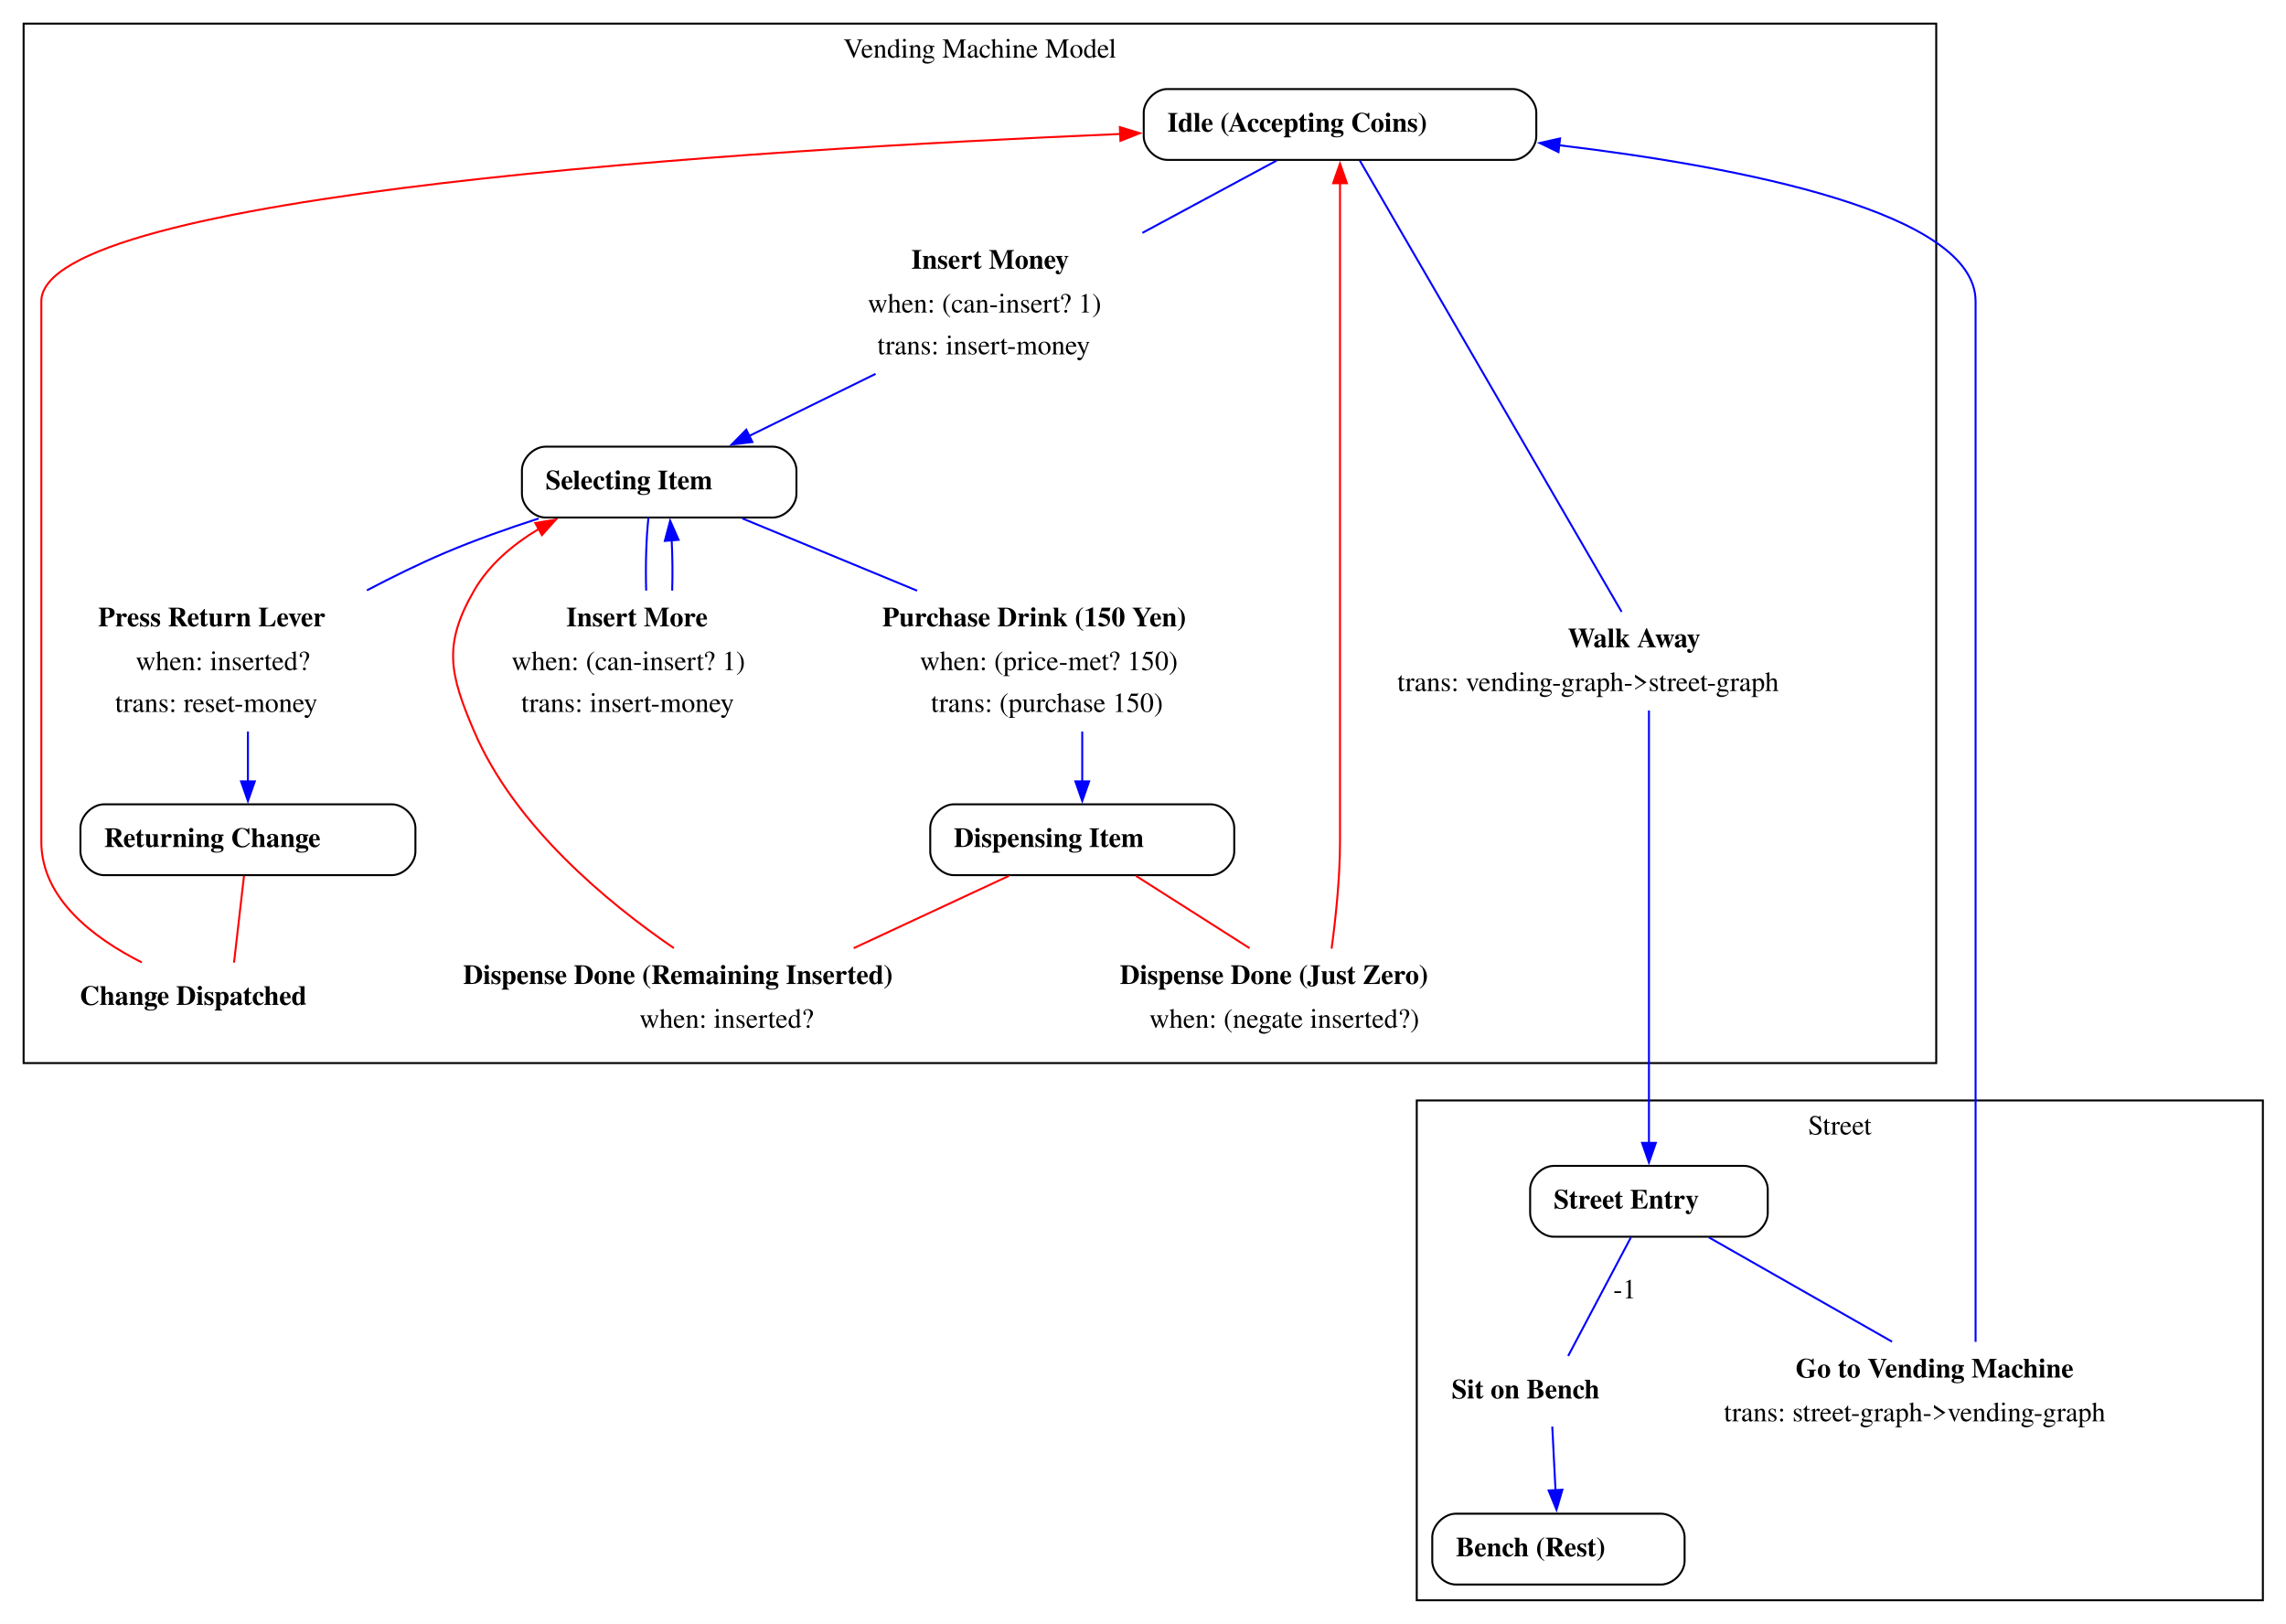
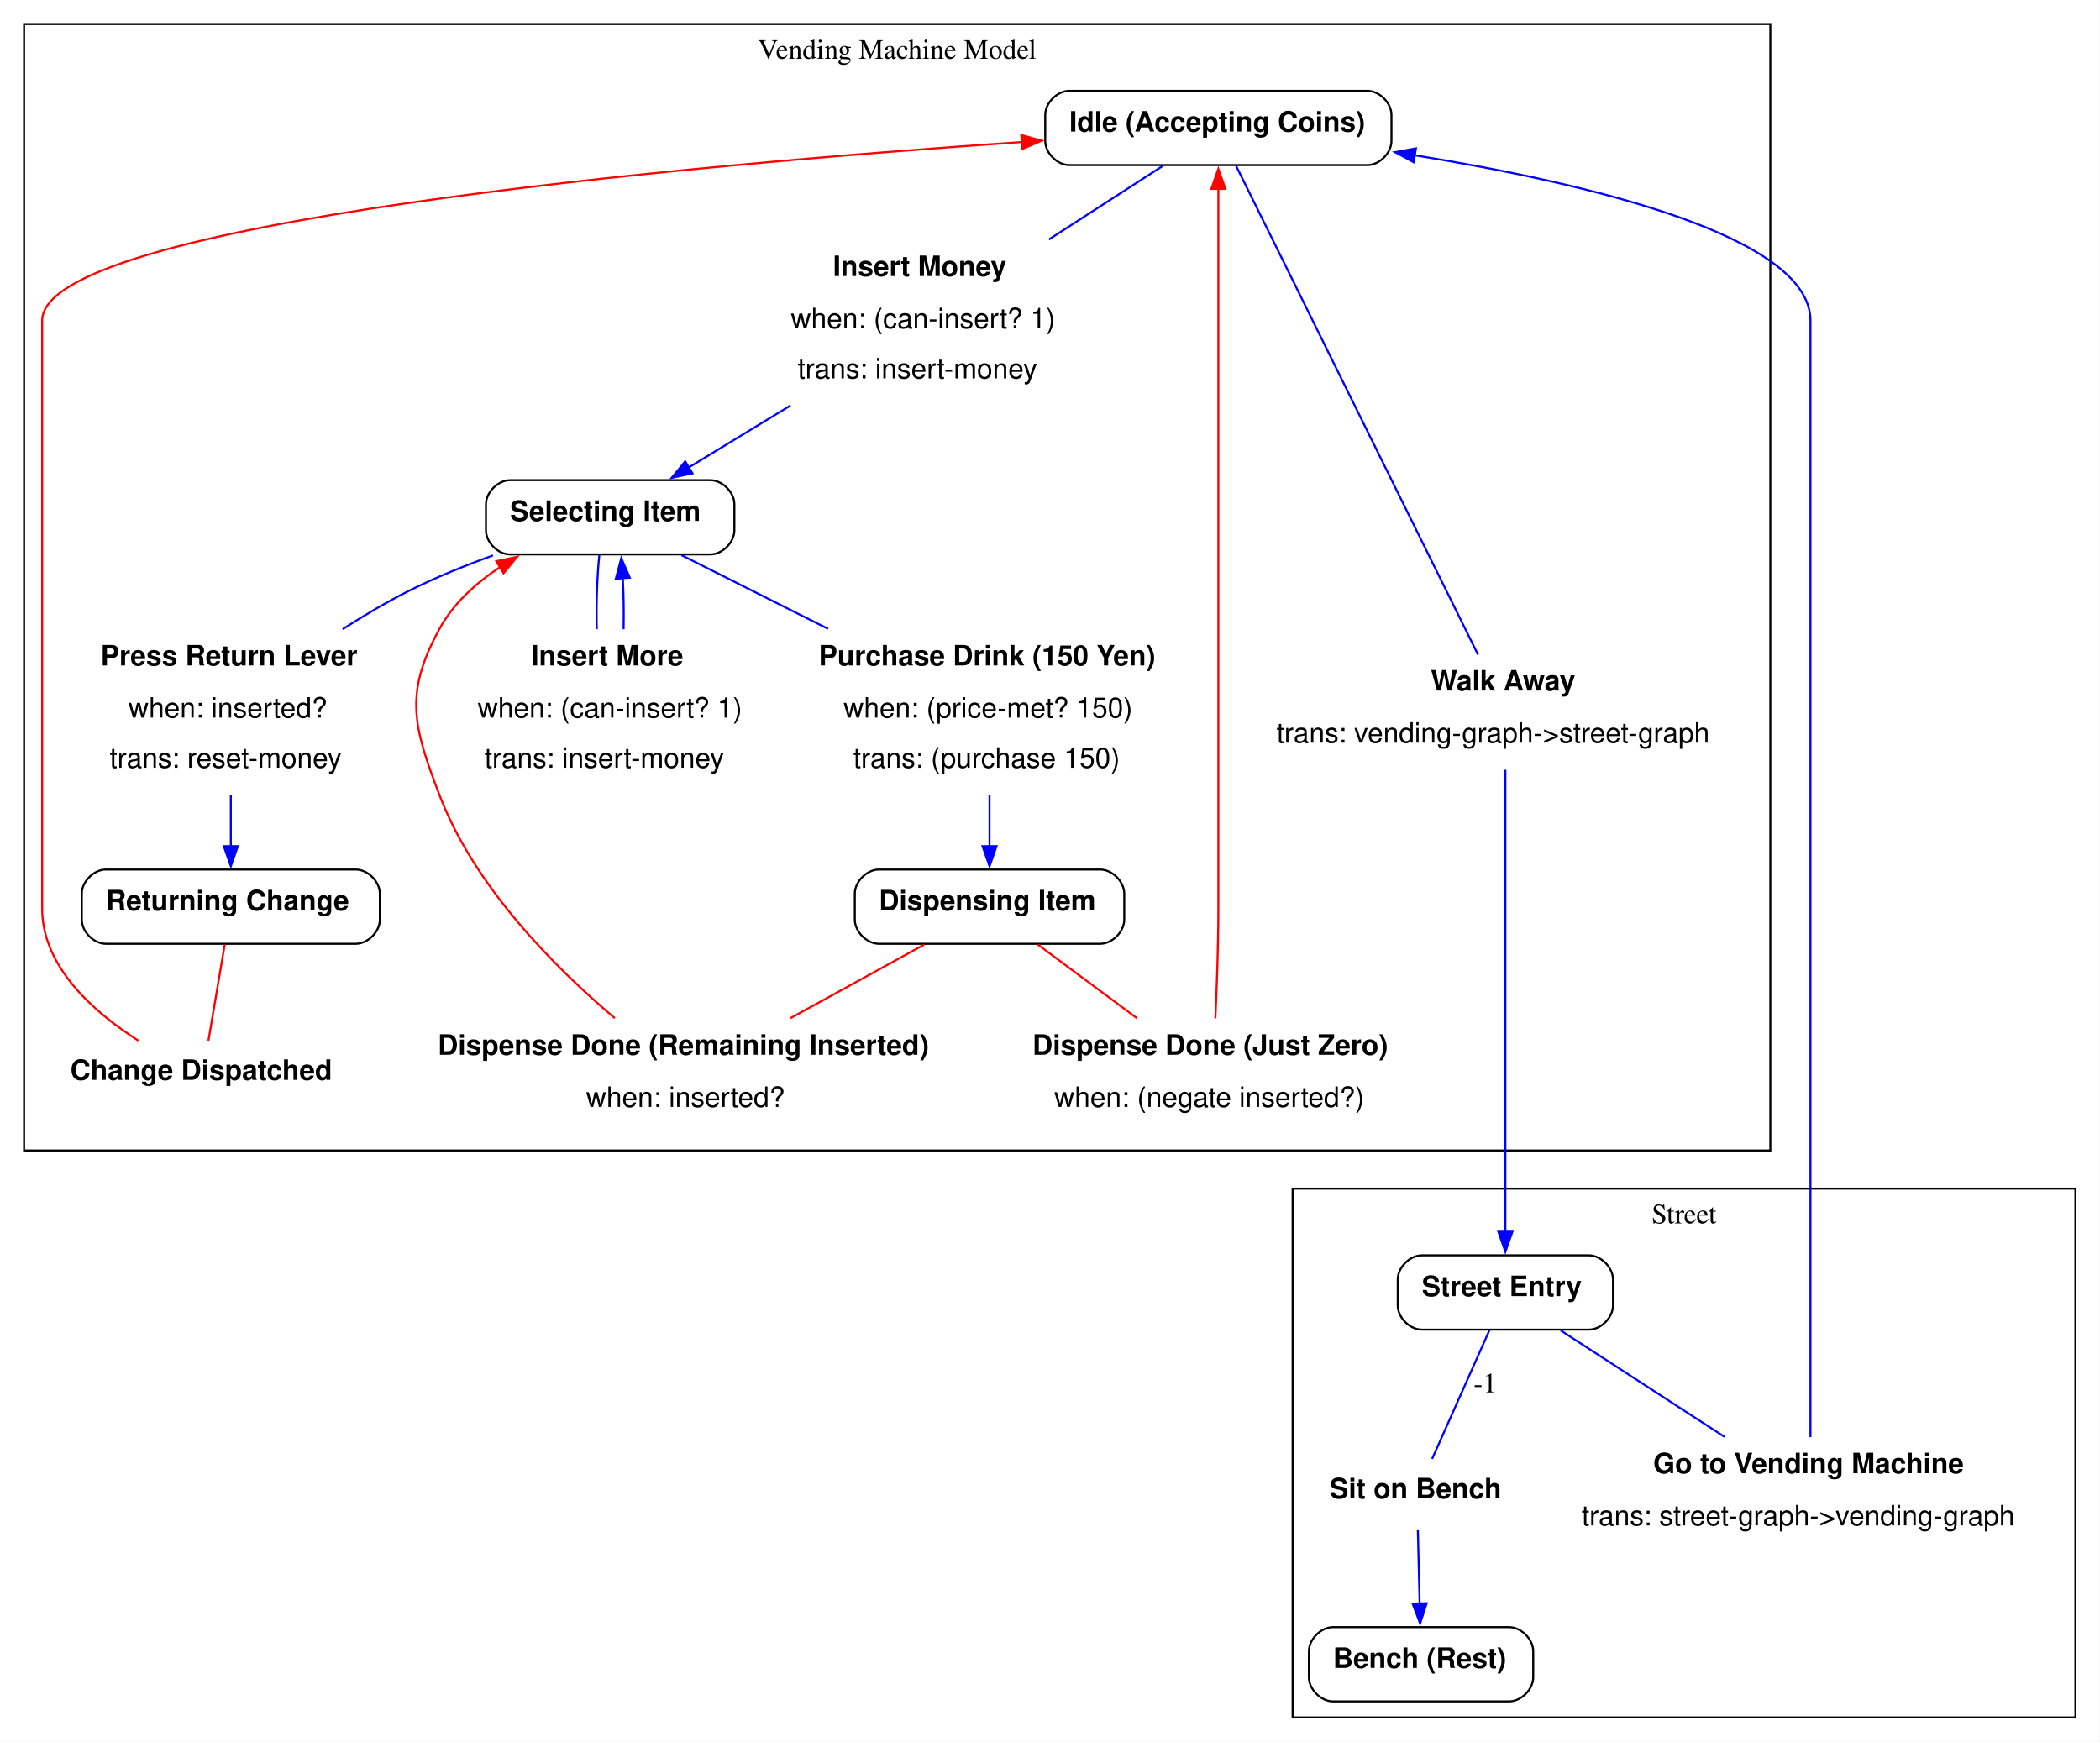
- <svg xmlns="http://www.w3.org/2000/svg" width="1549pt" height="1100pt" viewBox="0.00 0.00 1549.00 1100.00">
-   <g id="graph0" class="graph" transform="scale(1.33333 1.33333) rotate(0) translate(4 821.25)">
-     <polygon fill="white" stroke="none" points="-4,4 -4,-821.25 1158,-821.25 1158,4 -4,4" />
+ <svg xmlns="http://www.w3.org/2000/svg" width="1395pt" height="1157pt" viewBox="0.00 0.00 1395.00 1157.00">
+   <g id="graph0" class="graph" transform="scale(1.33333 1.33333) rotate(0) translate(4 863.75)">
+     <polygon fill="white" stroke="none" points="-4,4 -4,-863.75 1042,-863.75 1042,4 -4,4" />
    <g id="clust1" class="cluster">
-       <polygon fill="none" stroke="black" points="8,-281 8,-809.25 980,-809.25 980,-281 8,-281" />
-       <text xml:space="preserve" text-anchor="middle" x="494" y="-791.95" font-family="Times,serif" font-size="14.00">Vending Machine Model</text>
+       <polygon fill="none" stroke="black" points="8,-290.5 8,-851.75 878,-851.75 878,-290.5 8,-290.5" />
+       <text xml:space="preserve" text-anchor="middle" x="443" y="-834.45" font-family="Times,serif" font-size="14.00">Vending Machine Model</text>
    </g>
    <g id="clust2" class="cluster">
-       <polygon fill="none" stroke="black" points="716,-8 716,-262 1146,-262 1146,-8 716,-8" />
-       <text xml:space="preserve" text-anchor="middle" x="931" y="-244.7" font-family="Times,serif" font-size="14.00">Street</text>
+       <polygon fill="none" stroke="black" points="640,-8 640,-271.5 1030,-271.5 1030,-8 640,-8" />
+       <text xml:space="preserve" text-anchor="middle" x="835" y="-254.2" font-family="Times,serif" font-size="14.00">Street</text>
    </g>
    <g id="node1" class="node">
-       <path fill="white" stroke="black" d="M764.75,-776C764.75,-776 589.25,-776 589.25,-776 583.25,-776 577.25,-770 577.25,-764 577.25,-764 577.25,-752 577.25,-752 577.25,-746 583.25,-740 589.25,-740 589.25,-740 764.75,-740 764.75,-740 770.75,-740 776.75,-746 776.75,-752 776.75,-752 776.75,-764 776.75,-764 776.75,-770 770.75,-776 764.75,-776" />
-       <text xml:space="preserve" text-anchor="start" x="589.25" y="-754.33" font-family="Times,serif" font-weight="bold" font-size="14.00">Idle (Accepting Coins)</text>
+       <path fill="white" stroke="black" d="M677.25,-818.5C677.25,-818.5 528.75,-818.5 528.75,-818.5 522.75,-818.5 516.75,-812.5 516.75,-806.5 516.75,-806.5 516.75,-793.5 516.75,-793.5 516.75,-787.5 522.75,-781.5 528.75,-781.5 528.75,-781.5 677.25,-781.5 677.25,-781.5 683.25,-781.5 689.25,-787.5 689.25,-793.5 689.25,-793.5 689.25,-806.5 689.25,-806.5 689.25,-812.5 683.25,-818.5 677.25,-818.5" />
+       <text xml:space="preserve" text-anchor="start" x="528.75" y="-798.2" font-family="Helvetica,Arial,sans-serif" font-weight="bold" font-size="14.00">Idle (Accepting Coins)</text>
    </g>
    <g id="node2" class="node">
-       <text xml:space="preserve" text-anchor="start" x="459.12" y="-684.7" font-family="Times,serif" font-weight="bold" font-size="14.00">Insert Money</text>
-       <text xml:space="preserve" text-anchor="start" x="437" y="-662.45" font-family="Times,serif" font-size="14.00">when: (can-insert? 1)</text>
-       <text xml:space="preserve" text-anchor="start" x="441.88" y="-641.2" font-family="Times,serif" font-size="14.00">trans: insert-money</text>
+       <text xml:space="preserve" text-anchor="start" x="411" y="-726.2" font-family="Helvetica,Arial,sans-serif" font-weight="bold" font-size="14.00">Insert Money</text>
+       <text xml:space="preserve" text-anchor="start" x="390" y="-700.2" font-family="Helvetica,Arial,sans-serif" font-size="14.00">when: (can-insert? 1)</text>
+       <text xml:space="preserve" text-anchor="start" x="393.38" y="-675.2" font-family="Helvetica,Arial,sans-serif" font-size="14.00">trans: insert-money</text>
    </g>
    <g id="edge5" class="edge">
-       <path fill="none" stroke="blue" d="M644.79,-739.65C625.38,-729.2 599.96,-715.5 576.56,-702.9" />
+       <path fill="none" stroke="blue" d="M575.35,-781.13C559.3,-770.76 538.39,-757.25 518.57,-744.43" />
    </g>
    <g id="node3" class="node">
-       <text xml:space="preserve" text-anchor="start" x="792.75" y="-492.32" font-family="Times,serif" font-weight="bold" font-size="14.00">Walk Away</text>
-       <text xml:space="preserve" text-anchor="start" x="706.12" y="-470.07" font-family="Times,serif" font-size="14.00">trans: vending-graph-&gt;street-graph</text>
+       <text xml:space="preserve" text-anchor="start" x="708.88" y="-519.7" font-family="Helvetica,Arial,sans-serif" font-weight="bold" font-size="14.00">Walk Away</text>
+       <text xml:space="preserve" text-anchor="start" x="632" y="-493.7" font-family="Helvetica,Arial,sans-serif" font-size="14.00">trans: vending-graph-&gt;street-graph</text>
    </g>
    <g id="edge7" class="edge">
-       <path fill="none" stroke="blue" d="M687.06,-739.66C714.2,-692.88 788.96,-564.01 820.1,-510.33" />
+       <path fill="none" stroke="blue" d="M611.73,-781.36C635.8,-732.7 703.27,-596.35 732.36,-537.56" />
    </g>
    <g id="node4" class="node">
-       <path fill="white" stroke="black" d="M388.75,-594.25C388.75,-594.25 273.25,-594.25 273.25,-594.25 267.25,-594.25 261.25,-588.25 261.25,-582.25 261.25,-582.25 261.25,-570.25 261.25,-570.25 261.25,-564.25 267.25,-558.25 273.25,-558.25 273.25,-558.25 388.75,-558.25 388.75,-558.25 394.75,-558.25 400.75,-564.25 400.75,-570.25 400.75,-570.25 400.75,-582.25 400.75,-582.25 400.75,-588.25 394.75,-594.25 388.75,-594.25" />
-       <text xml:space="preserve" text-anchor="start" x="273.25" y="-572.58" font-family="Times,serif" font-weight="bold" font-size="14.00">Selecting Item</text>
+       <path fill="white" stroke="black" d="M349.88,-624.5C349.88,-624.5 250.12,-624.5 250.12,-624.5 244.12,-624.5 238.12,-618.5 238.12,-612.5 238.12,-612.5 238.12,-599.5 238.12,-599.5 238.12,-593.5 244.12,-587.5 250.12,-587.5 250.12,-587.5 349.88,-587.5 349.88,-587.5 355.88,-587.5 361.88,-593.5 361.88,-599.5 361.88,-599.5 361.88,-612.5 361.88,-612.5 361.88,-618.5 355.88,-624.5 349.88,-624.5" />
+       <text xml:space="preserve" text-anchor="start" x="250.12" y="-604.2" font-family="Helvetica,Arial,sans-serif" font-weight="bold" font-size="14.00">Selecting Item</text>
    </g>
    <g id="edge6" class="edge">
-       <path fill="none" stroke="blue" d="M440.98,-631.25C419.32,-620.62 396.1,-609.22 376.6,-599.64" />
-       <polygon fill="blue" stroke="blue" points="378.36,-596.61 367.84,-595.34 375.27,-602.89 378.36,-596.61" />
+       <path fill="none" stroke="blue" d="M389.84,-661.71C372.54,-651.17 354.44,-640.15 339.06,-630.79" />
+       <polygon fill="blue" stroke="blue" points="341.03,-627.89 330.67,-625.68 337.39,-633.87 341.03,-627.89" />
    </g>
    <g id="node13" class="node">
-       <path fill="white" stroke="black" d="M882.38,-228.75C882.38,-228.75 785.62,-228.75 785.62,-228.75 779.62,-228.75 773.62,-222.75 773.62,-216.75 773.62,-216.75 773.62,-204.75 773.62,-204.75 773.62,-198.75 779.62,-192.75 785.62,-192.75 785.62,-192.75 882.38,-192.75 882.38,-192.75 888.38,-192.75 894.38,-198.75 894.38,-204.75 894.38,-204.75 894.38,-216.75 894.38,-216.75 894.38,-222.75 888.38,-228.75 882.38,-228.75" />
-       <text xml:space="preserve" text-anchor="start" x="785.62" y="-207.07" font-family="Times,serif" font-weight="bold" font-size="14.00">Street Entry</text>
+       <path fill="white" stroke="black" d="M787.62,-238.25C787.62,-238.25 704.38,-238.25 704.38,-238.25 698.38,-238.25 692.38,-232.25 692.38,-226.25 692.38,-226.25 692.38,-213.25 692.38,-213.25 692.38,-207.25 698.38,-201.25 704.38,-201.25 704.38,-201.25 787.62,-201.25 787.62,-201.25 793.62,-201.25 799.62,-207.25 799.62,-213.25 799.62,-213.25 799.62,-226.25 799.62,-226.25 799.62,-232.25 793.62,-238.25 787.62,-238.25" />
+       <text xml:space="preserve" text-anchor="start" x="704.38" y="-217.95" font-family="Helvetica,Arial,sans-serif" font-weight="bold" font-size="14.00">Street Entry</text>
    </g>
    <g id="edge8" class="edge">
-       <path fill="none" stroke="blue" d="M834,-460.18C834,-409.89 834,-294.26 834,-240.37" />
-       <polygon fill="blue" stroke="blue" points="837.5,-240.47 834,-230.47 830.5,-240.47 837.5,-240.47" />
+       <path fill="none" stroke="blue" d="M746,-480.2C746,-425.74 746,-305.52 746,-249.96" />
+       <polygon fill="blue" stroke="blue" points="749.5,-250.03 746,-240.03 742.5,-250.03 749.5,-250.03" />
    </g>
    <g id="node5" class="node">
-       <text xml:space="preserve" text-anchor="start" x="283.75" y="-502.95" font-family="Times,serif" font-weight="bold" font-size="14.00">Insert More</text>
-       <text xml:space="preserve" text-anchor="start" x="256" y="-480.7" font-family="Times,serif" font-size="14.00">when: (can-insert? 1)</text>
-       <text xml:space="preserve" text-anchor="start" x="260.88" y="-459.45" font-family="Times,serif" font-size="14.00">trans: insert-money</text>
+       <text xml:space="preserve" text-anchor="start" x="260.62" y="-532.2" font-family="Helvetica,Arial,sans-serif" font-weight="bold" font-size="14.00">Insert More</text>
+       <text xml:space="preserve" text-anchor="start" x="234" y="-506.2" font-family="Helvetica,Arial,sans-serif" font-size="14.00">when: (can-insert? 1)</text>
+       <text xml:space="preserve" text-anchor="start" x="237.38" y="-481.2" font-family="Helvetica,Arial,sans-serif" font-size="14.00">trans: insert-money</text>
    </g>
    <g id="edge9" class="edge">
-       <path fill="none" stroke="blue" d="M325.54,-558.11C324.39,-547.62 324.01,-533.82 324.39,-521.12" />
+       <path fill="none" stroke="blue" d="M294.59,-587.13C293.49,-576.7 293.07,-563.1 293.32,-550.23" />
    </g>
    <g id="node6" class="node">
-       <text xml:space="preserve" text-anchor="start" x="444.38" y="-502.95" font-family="Times,serif" font-weight="bold" font-size="14.00">Purchase Drink (150 Yen)</text>
-       <text xml:space="preserve" text-anchor="start" x="463.5" y="-480.7" font-family="Times,serif" font-size="14.00">when: (price-met? 150)</text>
-       <text xml:space="preserve" text-anchor="start" x="469.12" y="-459.45" font-family="Times,serif" font-size="14.00">trans: (purchase 150)</text>
+       <text xml:space="preserve" text-anchor="start" x="403.88" y="-532.2" font-family="Helvetica,Arial,sans-serif" font-weight="bold" font-size="14.00">Purchase Drink (150 Yen)</text>
+       <text xml:space="preserve" text-anchor="start" x="416.25" y="-506.2" font-family="Helvetica,Arial,sans-serif" font-size="14.00">when: (price-met? 150)</text>
+       <text xml:space="preserve" text-anchor="start" x="421.12" y="-481.2" font-family="Helvetica,Arial,sans-serif" font-size="14.00">trans: (purchase 150)</text>
    </g>
    <g id="edge11" class="edge">
-       <path fill="none" stroke="blue" d="M373.22,-557.8C398.54,-547.33 431.62,-533.66 462.06,-521.07" />
+       <path fill="none" stroke="blue" d="M335.55,-587.13C356.19,-576.76 383.07,-563.25 408.56,-550.43" />
    </g>
    <g id="node7" class="node">
-       <text xml:space="preserve" text-anchor="start" x="45.88" y="-502.95" font-family="Times,serif" font-weight="bold" font-size="14.00">Press Return Lever</text>
-       <text xml:space="preserve" text-anchor="start" x="65" y="-480.7" font-family="Times,serif" font-size="14.00">when: inserted?</text>
-       <text xml:space="preserve" text-anchor="start" x="54.5" y="-459.45" font-family="Times,serif" font-size="14.00">trans: reset-money</text>
+       <text xml:space="preserve" text-anchor="start" x="46.12" y="-532.2" font-family="Helvetica,Arial,sans-serif" font-weight="bold" font-size="14.00">Press Return Lever</text>
+       <text xml:space="preserve" text-anchor="start" x="60" y="-506.2" font-family="Helvetica,Arial,sans-serif" font-size="14.00">when: inserted?</text>
+       <text xml:space="preserve" text-anchor="start" x="50.62" y="-481.2" font-family="Helvetica,Arial,sans-serif" font-size="14.00">trans: reset-money</text>
    </g>
    <g id="edge13" class="edge">
-       <path fill="none" stroke="blue" d="M269.74,-557.75C253.97,-552.66 237.18,-546.71 222,-540.25 208.94,-534.69 195.31,-527.99 182.47,-521.24" />
+       <path fill="none" stroke="blue" d="M241.61,-587.01C227.69,-581.98 213.09,-576.07 200,-569.5 188.87,-563.91 177.47,-557.18 166.7,-550.27" />
    </g>
    <g id="edge10" class="edge">
-       <path fill="none" stroke="blue" d="M337.61,-521.12C337.86,-529.65 337.78,-538.68 337.34,-546.87" />
-       <polygon fill="blue" stroke="blue" points="333.87,-546.36 336.58,-556.61 340.85,-546.91 333.87,-546.36" />
+       <path fill="none" stroke="blue" d="M306.68,-550.23C306.85,-558.78 306.72,-567.65 306.29,-575.7" />
+       <polygon fill="blue" stroke="blue" points="302.8,-575.38 305.53,-585.62 309.78,-575.92 302.8,-575.38" />
    </g>
    <g id="node8" class="node">
-       <path fill="white" stroke="black" d="M611.25,-412.5C611.25,-412.5 480.75,-412.5 480.75,-412.5 474.75,-412.5 468.75,-406.5 468.75,-400.5 468.75,-400.5 468.75,-388.5 468.75,-388.5 468.75,-382.5 474.75,-376.5 480.75,-376.5 480.75,-376.5 611.25,-376.5 611.25,-376.5 617.25,-376.5 623.25,-382.5 623.25,-388.5 623.25,-388.5 623.25,-400.5 623.25,-400.5 623.25,-406.5 617.25,-412.5 611.25,-412.5" />
-       <text xml:space="preserve" text-anchor="start" x="480.75" y="-390.82" font-family="Times,serif" font-weight="bold" font-size="14.00">Dispensing Item</text>
+       <path fill="white" stroke="black" d="M544.12,-430.5C544.12,-430.5 433.88,-430.5 433.88,-430.5 427.88,-430.5 421.88,-424.5 421.88,-418.5 421.88,-418.5 421.88,-405.5 421.88,-405.5 421.88,-399.5 427.88,-393.5 433.88,-393.5 433.88,-393.5 544.12,-393.5 544.12,-393.5 550.12,-393.5 556.12,-399.5 556.12,-405.5 556.12,-405.5 556.12,-418.5 556.12,-418.5 556.12,-424.5 550.12,-430.5 544.12,-430.5" />
+       <text xml:space="preserve" text-anchor="start" x="433.88" y="-410.2" font-family="Helvetica,Arial,sans-serif" font-weight="bold" font-size="14.00">Dispensing Item</text>
    </g>
    <g id="edge12" class="edge">
-       <path fill="none" stroke="blue" d="M546,-449.5C546,-441.11 546,-432.23 546,-424.16" />
-       <polygon fill="blue" stroke="blue" points="549.5,-424.19 546,-414.19 542.5,-424.19 549.5,-424.19" />
+       <path fill="none" stroke="blue" d="M489,-467.71C489,-459.11 489,-450.19 489,-442.11" />
+       <polygon fill="blue" stroke="blue" points="492.5,-442.16 489,-432.16 485.5,-442.16 492.5,-442.16" />
    </g>
    <g id="node11" class="node">
-       <path fill="white" stroke="black" d="M195.12,-412.5C195.12,-412.5 48.88,-412.5 48.88,-412.5 42.88,-412.5 36.88,-406.5 36.88,-400.5 36.88,-400.5 36.88,-388.5 36.88,-388.5 36.88,-382.5 42.88,-376.5 48.88,-376.5 48.88,-376.5 195.12,-376.5 195.12,-376.5 201.12,-376.5 207.12,-382.5 207.12,-388.5 207.12,-388.5 207.12,-400.5 207.12,-400.5 207.12,-406.5 201.12,-412.5 195.12,-412.5" />
-       <text xml:space="preserve" text-anchor="start" x="48.88" y="-390.82" font-family="Times,serif" font-weight="bold" font-size="14.00">Returning Change</text>
+       <path fill="white" stroke="black" d="M173.25,-430.5C173.25,-430.5 48.75,-430.5 48.75,-430.5 42.75,-430.5 36.75,-424.5 36.75,-418.5 36.75,-418.5 36.75,-405.5 36.75,-405.5 36.75,-399.5 42.75,-393.5 48.75,-393.5 48.75,-393.5 173.25,-393.5 173.25,-393.5 179.25,-393.5 185.25,-399.5 185.25,-405.5 185.25,-405.5 185.25,-418.5 185.25,-418.5 185.25,-424.5 179.25,-430.5 173.25,-430.5" />
+       <text xml:space="preserve" text-anchor="start" x="48.75" y="-410.2" font-family="Helvetica,Arial,sans-serif" font-weight="bold" font-size="14.00">Returning Change</text>
    </g>
    <g id="edge14" class="edge">
-       <path fill="none" stroke="blue" d="M122,-449.5C122,-441.11 122,-432.23 122,-424.16" />
-       <polygon fill="blue" stroke="blue" points="125.5,-424.19 122,-414.19 118.5,-424.19 125.5,-424.19" />
+       <path fill="none" stroke="blue" d="M111,-467.71C111,-459.11 111,-450.19 111,-442.11" />
+       <polygon fill="blue" stroke="blue" points="114.5,-442.16 111,-432.16 107.5,-442.16 114.5,-442.16" />
    </g>
    <g id="node9" class="node">
-       <text xml:space="preserve" text-anchor="start" x="231.38" y="-321.2" font-family="Times,serif" font-weight="bold" font-size="14.00">Dispense Done (Remaining Inserted)</text>
-       <text xml:space="preserve" text-anchor="start" x="321" y="-298.95" font-family="Times,serif" font-size="14.00">when: inserted?</text>
+       <text xml:space="preserve" text-anchor="start" x="214.12" y="-338.2" font-family="Helvetica,Arial,sans-serif" font-weight="bold" font-size="14.00">Dispense Done (Remaining Inserted)</text>
+       <text xml:space="preserve" text-anchor="start" x="288" y="-312.2" font-family="Helvetica,Arial,sans-serif" font-size="14.00">when: inserted?</text>
    </g>
    <g id="edge15" class="edge">
-       <path fill="none" stroke="red" d="M508.72,-376.13C485.51,-365.33 455.34,-351.27 429.83,-339.39" />
+       <path fill="none" stroke="red" d="M456.45,-393.1C436.98,-382.39 411.81,-368.55 389.77,-356.43" />
    </g>
    <g id="node10" class="node">
-       <text xml:space="preserve" text-anchor="start" x="565.12" y="-321.2" font-family="Times,serif" font-weight="bold" font-size="14.00">Dispense Done (Just Zero)</text>
-       <text xml:space="preserve" text-anchor="start" x="580.12" y="-298.95" font-family="Times,serif" font-size="14.00">when: (negate inserted?)</text>
+       <text xml:space="preserve" text-anchor="start" x="510.38" y="-338.2" font-family="Helvetica,Arial,sans-serif" font-weight="bold" font-size="14.00">Dispense Done (Just Zero)</text>
+       <text xml:space="preserve" text-anchor="start" x="521.25" y="-312.2" font-family="Helvetica,Arial,sans-serif" font-size="14.00">when: (negate inserted?)</text>
    </g>
    <g id="edge17" class="edge">
-       <path fill="none" stroke="red" d="M573.3,-376.13C590.28,-365.33 612.37,-351.27 631.05,-339.39" />
+       <path fill="none" stroke="red" d="M513.09,-393.1C527.5,-382.39 546.12,-368.55 562.43,-356.43" />
    </g>
    <g id="edge16" class="edge">
-       <path fill="none" stroke="red" d="M338.45,-339.42C304.37,-362.79 257.51,-401.66 237,-449.5 224.44,-478.81 221.03,-493.65 237,-521.25 244.59,-534.36 256.7,-544.56 269.73,-552.39" />
-       <polygon fill="red" stroke="red" points="268.04,-555.46 278.49,-557.2 271.41,-549.32 268.04,-555.46" />
+       <path fill="none" stroke="red" d="M302.31,-356.44C272.41,-381.71 232.39,-421.87 215,-467.5 201.86,-501.97 197.3,-518.13 215,-550.5 221.9,-563.12 233.11,-573.25 245.16,-581.19" />
+       <polygon fill="red" stroke="red" points="243.27,-584.14 253.64,-586.31 246.89,-578.15 243.27,-584.14" />
    </g>
    <g id="edge18" class="edge">
-       <path fill="none" stroke="red" d="M672.72,-339.16C674.81,-354.62 677,-375.2 677,-393.5 677,-668.12 677,-668.12 677,-668.12 677,-688.21 677,-710.85 677,-728.26" />
-       <polygon fill="red" stroke="red" points="673.5,-728.12 677,-738.12 680.5,-728.12 673.5,-728.12" />
+       <path fill="none" stroke="red" d="M601.52,-356.37C602.26,-372.35 603,-392.8 603,-411 603,-704 603,-704 603,-704 603,-726.05 603,-750.99 603,-769.77" />
+       <polygon fill="red" stroke="red" points="599.5,-769.63 603,-779.63 606.5,-769.63 599.5,-769.63" />
    </g>
    <g id="node12" class="node">
-       <text xml:space="preserve" text-anchor="start" x="36.5" y="-310.57" font-family="Times,serif" font-weight="bold" font-size="14.00">Change Dispatched</text>
+       <text xml:space="preserve" text-anchor="start" x="31" y="-325.7" font-family="Helvetica,Arial,sans-serif" font-weight="bold" font-size="14.00">Change Dispatched</text>
    </g>
    <g id="edge19" class="edge">
-       <path fill="none" stroke="red" d="M120,-376.13C118.49,-362.99 116.43,-345.03 114.93,-332.03" />
+       <path fill="none" stroke="red" d="M107.96,-393.1C105.55,-378.88 102.2,-359.15 99.84,-345.24" />
    </g>
    <g id="edge20" class="edge">
-       <path fill="none" stroke="red" d="M68.09,-332.14C43.11,-344.75 17,-364.79 17,-393.5 17,-668.12 17,-668.12 17,-668.12 17,-722.79 377.26,-745.19 565.45,-753.17" />
-       <polygon fill="red" stroke="red" points="565.11,-756.66 575.25,-753.57 565.4,-749.66 565.11,-756.66" />
+       <path fill="none" stroke="red" d="M64.92,-345.26C42.67,-359.45 17,-382.07 17,-411 17,-704 17,-704 17,-704 17,-752.86 338.58,-781.46 505.29,-793.01" />
+       <polygon fill="red" stroke="red" points="504.81,-796.48 515.02,-793.67 505.29,-789.5 504.81,-796.48" />
    </g>
    <g id="node14" class="node">
-       <text xml:space="preserve" text-anchor="start" x="733.75" y="-110.58" font-family="Times,serif" font-weight="bold" font-size="14.00">Sit on Bench</text>
+       <text xml:space="preserve" text-anchor="start" x="658.5" y="-117.2" font-family="Helvetica,Arial,sans-serif" font-weight="bold" font-size="14.00">Sit on Bench</text>
    </g>
    <g id="edge1" class="edge">
-       <path fill="none" stroke="blue" d="M824.83,-192.42C815.75,-175.26 801.94,-149.16 792.94,-132.15" />
-       <text xml:space="preserve" text-anchor="middle" x="821.7" y="-161.45" font-family="Times,serif" font-size="14.00">-1</text>
+       <path fill="none" stroke="blue" d="M738.13,-201.1C730.03,-182.9 717.48,-154.74 709.5,-136.84" />
+       <text xml:space="preserve" text-anchor="middle" x="735.98" y="-169.95" font-family="Times,serif" font-size="14.00">-1</text>
    </g>
    <g id="node15" class="node">
-       <text xml:space="preserve" text-anchor="start" x="908.5" y="-121.2" font-family="Times,serif" font-weight="bold" font-size="14.00">Go to Vending Machine</text>
-       <text xml:space="preserve" text-anchor="start" x="872.12" y="-98.95" font-family="Times,serif" font-size="14.00">trans: street-graph-&gt;vending-graph</text>
+       <text xml:space="preserve" text-anchor="start" x="819.62" y="-129.7" font-family="Helvetica,Arial,sans-serif" font-weight="bold" font-size="14.00">Go to Vending Machine</text>
+       <text xml:space="preserve" text-anchor="start" x="784" y="-103.7" font-family="Helvetica,Arial,sans-serif" font-size="14.00">trans: street-graph-&gt;vending-graph</text>
    </g>
    <g id="edge3" class="edge">
-       <path fill="none" stroke="blue" d="M864.45,-192.42C890.56,-177.55 928.47,-155.97 957.56,-139.41" />
+       <path fill="none" stroke="blue" d="M773.53,-200.87C796.28,-186.08 828.99,-164.83 855.17,-147.83" />
    </g>
    <g id="node16" class="node">
-       <path fill="white" stroke="black" d="M840.12,-52C840.12,-52 735.88,-52 735.88,-52 729.88,-52 723.88,-46 723.88,-40 723.88,-40 723.88,-28 723.88,-28 723.88,-22 729.88,-16 735.88,-16 735.88,-16 840.12,-16 840.12,-16 846.12,-16 852.12,-22 852.12,-28 852.12,-28 852.12,-40 852.12,-40 852.12,-46 846.12,-52 840.12,-52" />
-       <text xml:space="preserve" text-anchor="start" x="735.88" y="-30.32" font-family="Times,serif" font-weight="bold" font-size="14.00">Bench (Rest)</text>
+       <path fill="white" stroke="black" d="M747.88,-53C747.88,-53 660.12,-53 660.12,-53 654.12,-53 648.12,-47 648.12,-41 648.12,-41 648.12,-28 648.12,-28 648.12,-22 654.12,-16 660.12,-16 660.12,-16 747.88,-16 747.88,-16 753.88,-16 759.88,-22 759.88,-28 759.88,-28 759.88,-41 759.88,-41 759.88,-47 753.88,-53 747.88,-53" />
+       <text xml:space="preserve" text-anchor="start" x="660.12" y="-32.7" font-family="Helvetica,Arial,sans-serif" font-weight="bold" font-size="14.00">Bench (Rest)</text>
    </g>
    <g id="edge2" class="edge">
-       <path fill="none" stroke="blue" d="M784.87,-96.27C785.35,-86.76 785.97,-74.66 786.53,-63.72" />
-       <polygon fill="blue" stroke="blue" points="790.01,-64.17 787.03,-54 783.02,-63.81 790.01,-64.17" />
+       <path fill="none" stroke="blue" d="M702.4,-101.3C702.66,-90.74 703,-76.81 703.3,-64.48" />
+       <polygon fill="blue" stroke="blue" points="706.79,-64.91 703.53,-54.83 699.79,-64.74 706.79,-64.91" />
    </g>
    <g id="edge4" class="edge">
-       <path fill="none" stroke="blue" d="M1000,-139.33C1000,-158.43 1000,-185.8 1000,-209.75 1000,-668.12 1000,-668.12 1000,-668.12 1000,-713.19 881.67,-736.26 788.25,-747.45" />
-       <polygon fill="blue" stroke="blue" points="788.02,-743.95 778.49,-748.58 788.83,-750.91 788.02,-743.95" />
+       <path fill="none" stroke="blue" d="M898,-147.67C898,-167.47 898,-194.75 898,-218.75 898,-704 898,-704 898,-704 898,-746.33 786.55,-772.52 700.65,-786.41" />
+       <polygon fill="blue" stroke="blue" points="700.34,-782.92 691.01,-787.93 701.43,-789.83 700.34,-782.92" />
    </g>
  </g>
</svg>
